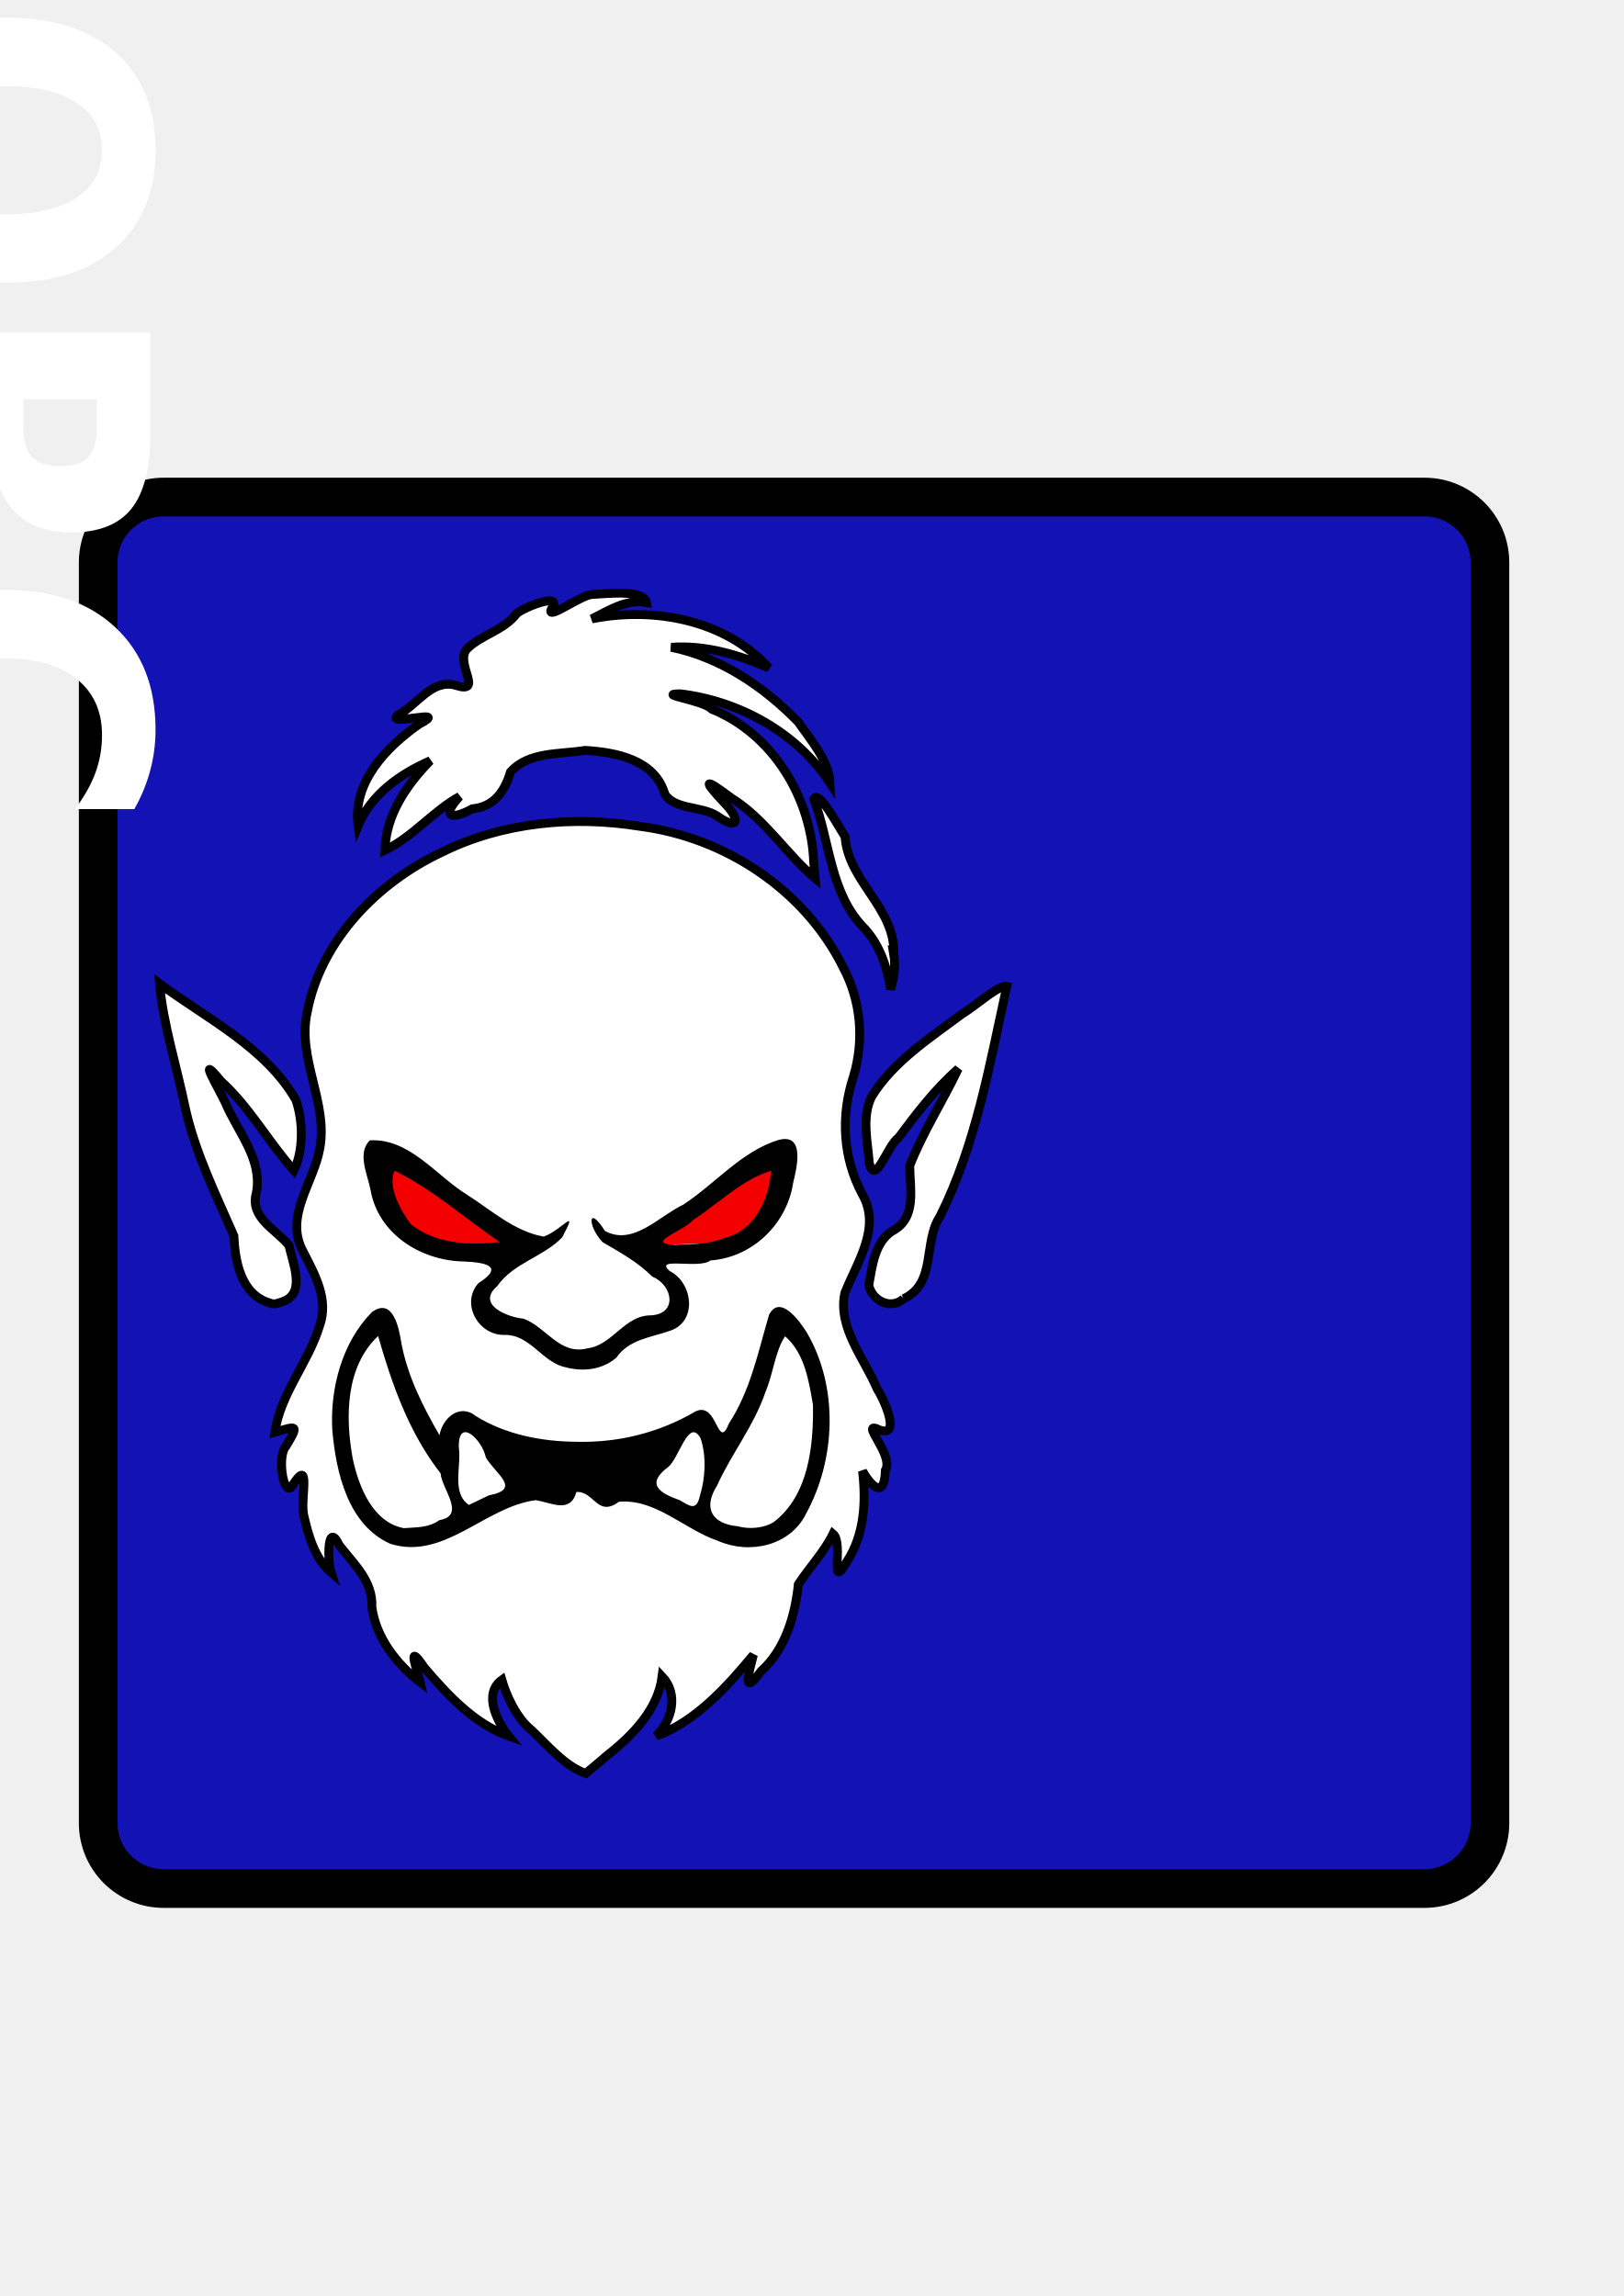
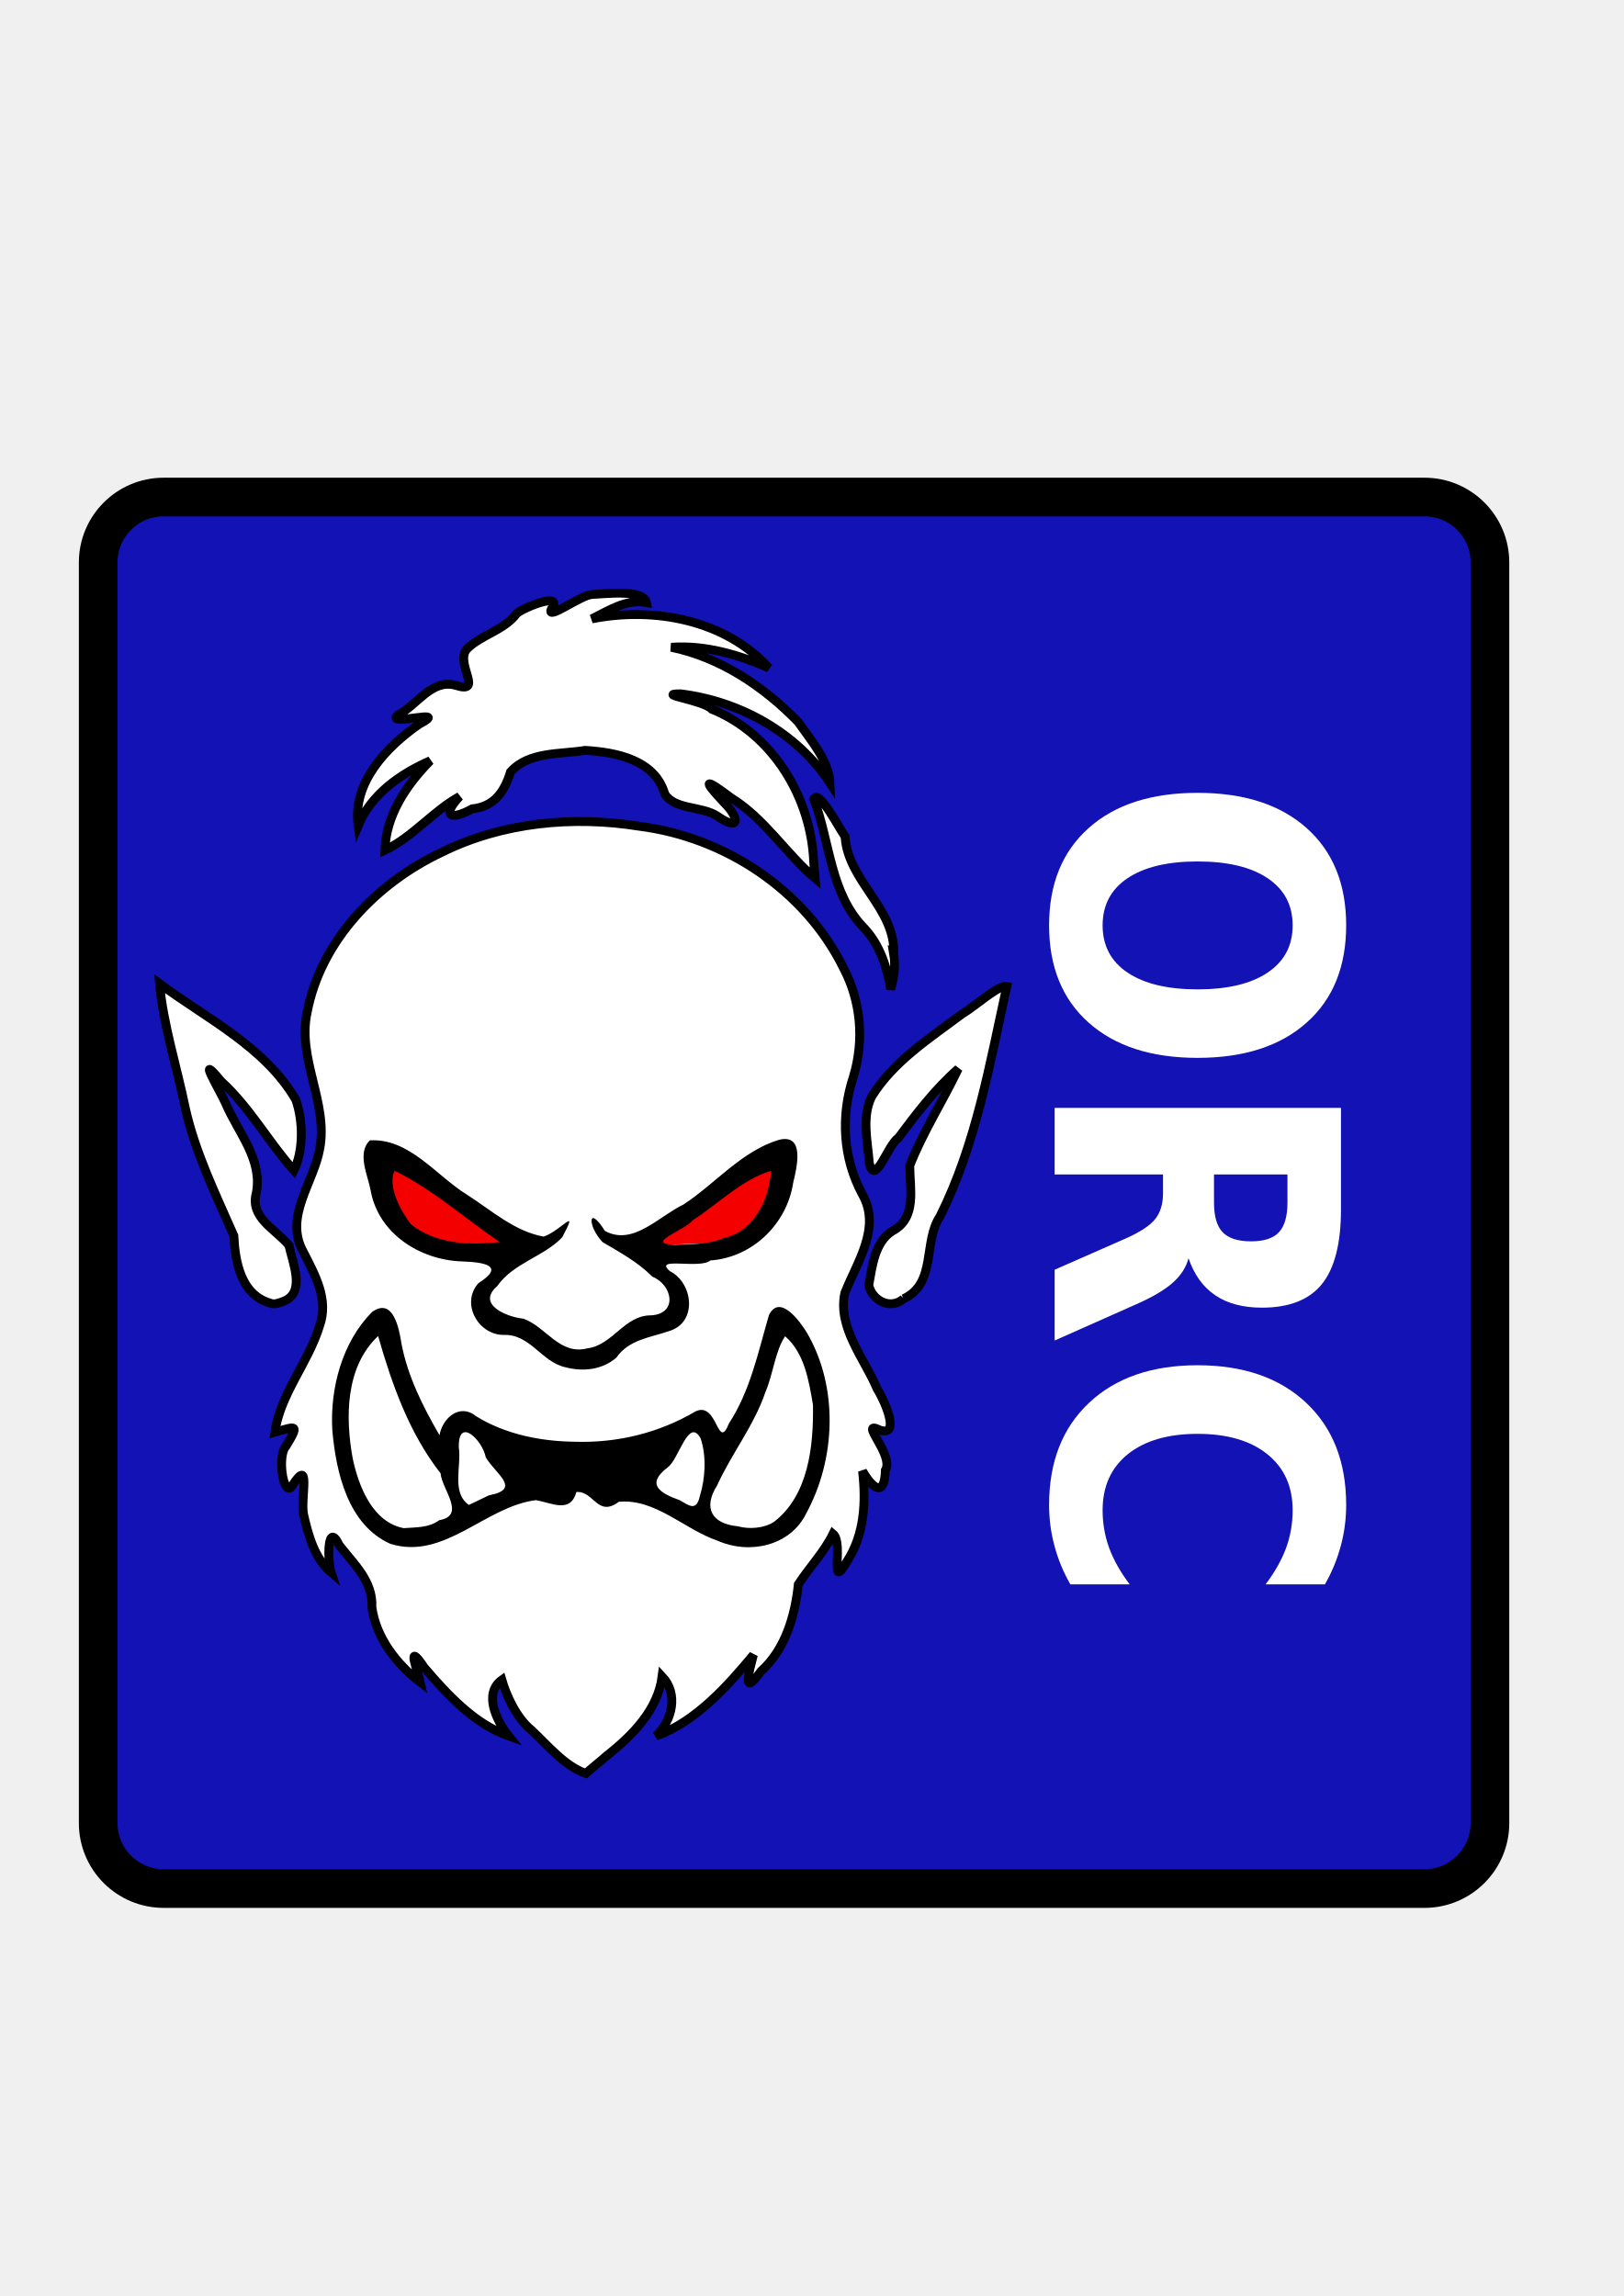
<svg xmlns="http://www.w3.org/2000/svg" width="210mm" height="297mm" viewBox="0 0 210 297" version="1.1" id="svg1" xml:space="preserve">
  <defs id="defs1" />
  <rect style="fill:#1212b5;fill-opacity:1;fill-rule:nonzero;stroke-width:5;stroke:#000000;stroke-opacity:1;stroke-dasharray:none" id="rect39" width="180" height="180" x="12.7" y="64.294" ry="8.467" />
  <text xml:space="preserve" style="font-style:normal;font-variant:normal;font-weight:bold;font-stretch:semi-condensed;font-size:50.8px;font-family:'DejaVu Sans';-inkscape-font-specification:'DejaVu Sans Bold Semi-Condensed';text-align:start;writing-mode:tb-rl;direction:ltr;text-anchor:start;display:inline;fill:#ffffff;fill-opacity:1;fill-rule:nonzero;stroke-width:0.265" x="153.988" y="100.277" id="text38">
-     <tspan id="tspan38" style="font-style:normal;font-variant:normal;font-weight:bold;font-stretch:semi-condensed;font-size:50.8px;font-family:'DejaVu Sans';-inkscape-font-specification:'DejaVu Sans Bold Semi-Condensed';writing-mode:tb-rl;stroke-width:0.265" x="0" y="0">ORC</tspan>
+     <tspan id="tspan38" style="font-style:normal;font-variant:normal;font-weight:bold;font-stretch:semi-condensed;font-size:50.8px;font-family:'DejaVu Sans';-inkscape-font-specification:'DejaVu Sans Bold Semi-Condensed';writing-mode:tb-rl;stroke-width:0.265" x="153.988" y="100.277">ORC</tspan>
  </text>
  <g id="layer1">
    <path style="display:inline;fill:#ffffff;fill-opacity:1;stroke:none;stroke-width:1.143;stroke-opacity:1" d="m 78.389,226.876 c 3.272,-2.6 6.582,-5.913 7.137,-10.246 2.147,2.273 1.306,5.691 -0.775,7.709 5.166,-1.86 9.334,-6.589 12.575,-10.489 -0.501,2.004 -1.613,5.739 0.982,2.111 3.172,-2.847 4.418,-7.255 4.828,-11.238 1.444,-2.207 3.334,-4.177 4.495,-6.533 1.442,1.191 -0.621,7.729 1.82,3.539 2.24,-3.466 2.452,-7.669 1.993,-11.657 1.357,2.334 2.844,3.408 2.953,-0.098 1.2,-2.039 -3.699,-6.67 -0.663,-5.189 2.706,0.843 0.434,-4.064 -0.402,-5.355 -1.681,-3.969 -5.129,-7.904 -4.183,-12.381 1.595,-4.045 4.743,-8.46 2.256,-12.801 -2.527,-4.696 -2.806,-10.168 -1.144,-15.199 1.422,-4.689 0.987,-9.813 -1.328,-14.14 -4.979,-10.035 -15.28,-16.828 -26.307,-18.243 -8.597,-1.376 -17.723,-0.544 -25.602,3.361 -8.35,3.928 -15.648,11.409 -17.401,20.67 -1.338,6.008 2.753,11.74 1.618,17.685 -0.793,4.427 -4.624,8.754 -2.145,13.293 1.522,2.988 3.36,6.191 2.121,9.611 -1.45,4.774 -5.06,8.781 -5.78,13.754 2.745,-0.774 3.243,-1.148 1.438,1.812 -1.144,1.234 -0.375,6.427 0.705,5.269 2.644,-4.206 1.152,1.425 1.568,3.543 0.612,2.718 1.443,5.716 3.559,7.514 -0.483,-1.464 -0.52,-6.814 1.063,-3.51 1.916,2.463 4.393,4.659 4.216,8.022 0.552,3.971 3.246,7.399 6.265,9.697 -0.239,-1.125 -2.04,-5.699 0.525,-1.885 3.031,3.533 6.44,7.249 10.893,8.838 -1.571,-1.957 -3.294,-5.499 -0.874,-7.255 0.567,1.951 1.864,4.926 3.866,6.519 2.115,1.999 4.302,4.649 6.989,5.573 0.913,-0.766 1.827,-1.533 2.74,-2.299 z m -41.791,-58.786 c 2.845,-1.121 1.131,-4.988 0.657,-7.228 -1.754,-2.118 -5.109,-3.565 -4.211,-6.793 0.809,-4.382 -2.387,-7.807 -3.993,-11.612 -0.878,-1.912 -3.884,-6.833 -0.569,-2.812 3.697,3.349 6.194,7.933 9.419,11.536 1.244,-2.56 1.213,-6.348 0.251,-9.131 -3.982,-6.849 -11.452,-10.458 -17.627,-15.03 0.462,5.23 2.239,10.784 3.335,16.112 1.287,5.779 3.934,11.138 6.272,16.498 0.167,3.391 0.933,7.606 4.66,8.697 0.579,0.281 1.249,-0.042 1.806,-0.237 z m 80.155,-0.308 c 4.309,-2.016 2.481,-7.36 4.72,-10.679 4.64,-9.291 6.412,-19.674 8.629,-29.732 -0.99,-0.262 -4.075,2.554 -5.767,3.56 -4.225,3.157 -8.912,6.17 -11.71,10.697 -1.309,2.652 -0.512,5.797 -0.305,8.6 0.742,3.147 2.378,-2.375 3.739,-3.239 2.363,-3.165 4.782,-6.347 7.765,-8.96 -2.004,4.198 -4.611,8.263 -6.273,12.533 0.002,2.974 0.98,6.77 -2.261,8.462 -2.281,1.448 -2.592,4.556 -3.041,6.998 0.446,2.012 2.835,3.228 4.505,1.759 z m -1.27,-44.565 c 0.252,-5.945 -5.934,-9.431 -6.3,-15.225 -0.936,-1.367 -3.39,-6.158 -4.032,-4.843 2.12,5.57 2.075,12.214 6.541,16.714 1.998,2.165 2.934,5.025 3.385,7.888 0.421,-1.505 0.665,-2.973 0.405,-4.535 z m -10.353,-11.865 c -0.303,-8.364 -5.284,-16.63 -13.187,-19.84 -0.984,-1.134 -7.439,-1.959 -4.043,-1.986 7.624,0.93 15.093,5.031 19.337,11.539 -0.121,-2.835 -2.489,-5.556 -4.135,-7.919 -4.5,-4.6 -10.022,-8.316 -16.399,-9.641 4.369,-0.317 8.704,0.95 12.62,2.68 -5.625,-6.25 -14.908,-7.945 -22.898,-6.347 2.258,-1.118 4.43,-2.596 7.068,-2.118 -0.356,-1.697 -4.908,-1.151 -6.987,-1.049 -1.48,0.039 -5.996,3.49 -5.322,1.916 1.72,-2.38 -3.623,-0.208 -4.461,0.552 -1.669,2.215 -4.669,2.779 -6.461,4.606 -1.592,1.823 2.334,5.92 -1.483,4.673 -3.079,-0.832 -4.96,2.593 -7.446,3.867 -1.73,1.6 7.058,-1.09 2.753,1.177 -4.248,2.971 -8.628,7.539 -7.882,13.128 1.675,-4.069 5.425,-6.687 9.329,-8.409 -3.089,3.163 -5.718,7.017 -5.863,11.577 3.611,-1.725 6.29,-5.115 9.656,-6.947 -2.389,2.582 -1.141,3.118 1.649,1.591 2.828,-0.286 4.163,-2.217 4.935,-4.766 2.371,-2.669 6.417,-2.257 9.647,-2.795 4.022,0.239 9.04,1.209 10.317,5.66 1.329,2.057 4.735,1.508 6.773,2.831 2.962,2.088 2.942,0.3 0.88,-1.743 -3.058,-3.251 -2.264,-3.012 0.924,-0.603 4.313,2.648 7.15,7.268 10.862,10.405 -0.061,-0.68 -0.121,-1.36 -0.182,-2.041 z" id="path21-1-7" />
    <path style="display:inline;fill:none;fill-opacity:1;stroke:#000000;stroke-width:1.143;stroke-opacity:1" d="m 78.501,227.098 c 3.272,-2.6 6.582,-5.913 7.137,-10.246 2.147,2.273 1.306,5.691 -0.775,7.709 5.166,-1.86 9.334,-6.589 12.575,-10.489 -0.501,2.004 -1.613,5.739 0.982,2.111 3.172,-2.847 4.418,-7.255 4.828,-11.238 1.444,-2.207 3.334,-4.177 4.495,-6.533 1.442,1.191 -0.621,7.729 1.82,3.539 2.24,-3.466 2.452,-7.669 1.993,-11.657 1.357,2.334 2.844,3.408 2.953,-0.098 1.2,-2.039 -3.699,-6.67 -0.663,-5.189 2.706,0.843 0.434,-4.064 -0.402,-5.355 -1.681,-3.969 -5.129,-7.904 -4.183,-12.381 1.595,-4.045 4.743,-8.46 2.256,-12.801 -2.527,-4.696 -2.806,-10.168 -1.144,-15.199 1.422,-4.689 0.987,-9.813 -1.328,-14.14 -4.979,-10.035 -15.28,-16.828 -26.307,-18.243 -8.597,-1.376 -17.723,-0.544 -25.602,3.361 -8.35,3.928 -15.648,11.409 -17.401,20.67 -1.338,6.008 2.753,11.74 1.618,17.685 -0.793,4.427 -4.624,8.754 -2.145,13.293 1.522,2.988 3.36,6.191 2.121,9.611 -1.45,4.774 -5.06,8.781 -5.78,13.754 2.745,-0.774 3.243,-1.148 1.438,1.812 -1.144,1.234 -0.375,6.427 0.705,5.269 2.644,-4.206 1.152,1.425 1.568,3.543 0.612,2.718 1.443,5.716 3.559,7.514 -0.483,-1.464 -0.52,-6.814 1.063,-3.51 1.916,2.463 4.393,4.659 4.216,8.022 0.552,3.971 3.246,7.399 6.265,9.697 -0.239,-1.125 -2.04,-5.699 0.525,-1.885 3.031,3.533 6.44,7.249 10.893,8.838 -1.571,-1.957 -3.294,-5.499 -0.874,-7.255 0.567,1.951 1.864,4.926 3.866,6.519 2.115,1.999 4.302,4.649 6.989,5.573 0.913,-0.766 1.827,-1.533 2.74,-2.299 z m -41.791,-58.786 c 2.845,-1.121 1.131,-4.988 0.657,-7.228 -1.754,-2.118 -5.109,-3.565 -4.211,-6.793 0.809,-4.382 -2.387,-7.807 -3.993,-11.612 -0.878,-1.912 -3.884,-6.833 -0.569,-2.812 3.697,3.349 6.194,7.933 9.419,11.536 1.244,-2.56 1.213,-6.348 0.251,-9.131 -3.982,-6.849 -11.452,-10.458 -17.627,-15.03 0.462,5.23 2.239,10.784 3.335,16.112 1.287,5.779 3.934,11.138 6.272,16.498 0.167,3.391 0.933,7.606 4.66,8.697 0.579,0.281 1.249,-0.042 1.806,-0.237 z m 80.155,-0.308 c 4.309,-2.016 2.481,-7.36 4.72,-10.679 4.64,-9.291 6.412,-19.674 8.629,-29.732 -0.99,-0.262 -4.075,2.554 -5.767,3.56 -4.225,3.157 -8.912,6.17 -11.71,10.697 -1.309,2.652 -0.512,5.797 -0.305,8.6 0.742,3.147 2.378,-2.375 3.739,-3.239 2.363,-3.165 4.782,-6.347 7.765,-8.96 -2.004,4.198 -4.611,8.263 -6.273,12.533 0.002,2.974 0.98,6.77 -2.261,8.462 -2.281,1.448 -2.592,4.556 -3.041,6.998 0.446,2.012 2.835,3.228 4.505,1.759 z m -1.27,-44.565 c 0.252,-5.945 -5.934,-9.431 -6.3,-15.225 -0.936,-1.367 -3.39,-6.158 -4.032,-4.843 2.12,5.57 2.075,12.214 6.541,16.714 1.998,2.165 2.934,5.025 3.385,7.888 0.421,-1.505 0.665,-2.973 0.405,-4.535 z m -10.353,-11.865 c -0.303,-8.364 -5.284,-16.63 -13.187,-19.84 -0.984,-1.134 -7.439,-1.959 -4.043,-1.986 7.624,0.93 15.093,5.031 19.337,11.539 -0.121,-2.835 -2.489,-5.556 -4.135,-7.919 -4.5,-4.6 -10.022,-8.316 -16.399,-9.641 4.369,-0.317 8.704,0.95 12.62,2.68 -5.625,-6.25 -14.908,-7.945 -22.898,-6.347 2.258,-1.118 4.43,-2.596 7.068,-2.118 -0.356,-1.697 -4.908,-1.151 -6.987,-1.049 -1.48,0.039 -5.996,3.49 -5.322,1.916 1.72,-2.38 -3.623,-0.208 -4.461,0.552 -1.669,2.215 -4.669,2.779 -6.461,4.606 -1.592,1.823 2.334,5.92 -1.483,4.673 -3.079,-0.832 -4.96,2.593 -7.446,3.867 -1.73,1.6 7.058,-1.09 2.753,1.177 -4.248,2.971 -8.628,7.539 -7.882,13.128 1.675,-4.069 5.425,-6.687 9.329,-8.409 -3.089,3.163 -5.718,7.017 -5.863,11.577 3.611,-1.725 6.29,-5.115 9.656,-6.947 -2.389,2.582 -1.141,3.118 1.649,1.591 2.828,-0.286 4.163,-2.217 4.935,-4.766 2.371,-2.669 6.417,-2.257 9.647,-2.795 4.022,0.239 9.04,1.209 10.317,5.66 1.329,2.057 4.735,1.508 6.773,2.831 2.962,2.088 2.942,0.3 0.88,-1.743 -3.058,-3.251 -2.264,-3.012 0.924,-0.603 4.313,2.648 7.15,7.268 10.862,10.405 -0.061,-0.68 -0.121,-1.36 -0.182,-2.041 z" id="path21-1" />
    <path style="fill:#f50000;fill-opacity:1;fill-rule:nonzero;stroke:none;stroke-width:0.265;stroke-opacity:1" d="m 49.742,150.548 c 6.085,0.529 17.727,10.583 17.727,10.583 l -13.229,-0.529 c 0,0 -7.673,-10.583 -4.498,-10.054 z" id="path39" />
    <path style="fill:#f50000;fill-opacity:1;fill-rule:nonzero;stroke:none;stroke-width:0.265;stroke-opacity:1" d="m 100.806,150.567 c -6.085,0.529 -17.727,10.583 -17.727,10.583 l 13.229,-0.529 c 0,0 7.673,-10.583 4.498,-10.054 z" id="path39-4" />
    <path style="display:inline;fill:#000000;fill-opacity:1;stroke:none;stroke-width:1.143;stroke-opacity:1" d="m 50.498,199.708 c -5.503,-2.448 -7.042,-9.235 -7.52,-14.725 -0.312,-5.394 1.277,-11.365 5.13,-15.26 2.715,-1.97 3.503,2.061 3.809,4.048 0.806,4.256 2.771,8.166 4.93,11.884 0.361,-2.217 2.62,-4.185 4.708,-2.472 3.824,2.371 8.415,3.269 12.854,3.316 5.46,0.165 10.824,-1.144 15.536,-3.922 2.902,-1.408 2.831,5.32 4.342,1.538 2.762,-4.232 3.785,-9.285 5.162,-13.996 1.39,-2.822 4.019,0.793 4.931,2.309 4.084,7.022 3.732,16.3 -0.116,23.353 -2.062,4.225 -7.379,5.337 -11.45,3.519 -4.295,-1.456 -8.054,-5.485 -12.779,-5.034 -2.771,2.063 -3.199,-1.422 -5.484,-1.269 -0.782,2.794 -3.109,1.436 -5.232,1.054 -6.567,0.81 -11.834,7.821 -18.822,5.656 z m 6.321,-3.067 c 3.508,-0.599 0.335,-3.986 0.165,-6.052 -4.072,-5.219 -6.282,-11.478 -8.082,-17.767 -4.229,3.99 -4.258,10.513 -3.281,15.857 0.771,3.628 2.586,8.243 6.606,8.996 1.623,-0.128 3.208,-0.024 4.592,-1.033 z m 43.29,0.215 c 4.456,-3.423 5.129,-9.829 5.034,-15.132 -0.534,-3.142 -1.092,-6.689 -3.601,-8.872 -1.268,1.844 -1.543,4.884 -2.536,7.189 -1.461,4.343 -4.401,8.005 -6.258,12.11 -1.849,2.906 -0.714,4.956 2.675,5.281 1.437,0.406 3.401,0.272 4.686,-0.576 z m -9.594,-3.34 c 0.714,-2.28 0.863,-5.171 0.104,-7.439 -1.551,-2.859 -2.828,2.692 -4.225,3.703 -2.89,2.183 -1.129,3.35 1.542,4.288 1.268,0.751 2.139,1.429 2.579,-0.553 z m -27.274,-0.091 c 4.297,-0.801 0.847,-2.748 -0.412,-4.906 -0.434,-2.252 -3.604,-5.344 -3.485,-1.27 0.352,2.435 -0.991,5.841 1.302,7.421 0.865,-0.415 1.73,-0.83 2.595,-1.245 z m 9.856,-16.571 c -3.094,-0.694 -4.536,-4.331 -7.991,-4.173 -3.314,-0.041 -5.527,-4.1 -3.241,-6.687 3.551,-2.262 0.79,-2.733 -2.188,-2.824 -5.377,-0.203 -10.72,-3.593 -11.734,-9.141 -0.376,-2.059 -1.808,-4.829 -0.116,-6.519 5.132,-0.292 8.544,4.545 12.584,7.035 3.137,2.011 6.171,4.762 9.909,5.415 2.378,-0.844 4.615,-4.1 2.4,0.082 -2.408,2.547 -6.31,3.302 -8.42,6.335 -2.744,2.367 1.294,4.001 3.405,4.203 2.937,1.057 4.666,4.761 8.27,3.834 3.294,-0.422 4.783,-4.316 8.287,-4.269 3.453,-0.251 2.694,-3.976 0.1,-5.003 -1.869,-1.899 -4.219,-3.161 -6.423,-4.462 -1.99,-2.079 -1.921,-4.988 0.296,-1.456 3.645,2.002 6.998,-1.926 10.139,-3.398 4.142,-2.711 7.546,-6.923 12.35,-8.378 3.431,-0.87 2.334,3.594 1.857,5.572 -0.813,5.326 -5.279,9.648 -10.701,10.026 -1.364,1.168 -7.462,-0.54 -5.248,1.379 3.004,1.519 3.603,6.565 0.013,7.721 -2.467,0.875 -5.282,1.09 -6.935,3.48 -1.845,1.581 -4.32,1.842 -6.614,1.226 z m 20.542,-16.711 c 3.923,-0.868 5.819,-4.981 6.091,-8.702 -3.726,1.122 -6.816,4.252 -10.134,6.404 -1.014,1.303 -6.405,3.046 -2.327,3.178 2.136,-0.097 4.365,-0.017 6.371,-0.879 z m -29.004,0.529 c -4.43,-2.996 -8.734,-6.876 -13.609,-9.232 -0.909,1.949 0.695,5.06 2.108,6.92 3.316,2.635 7.701,2.72 11.501,2.312 z" id="path21-5" />
  </g>
</svg>
